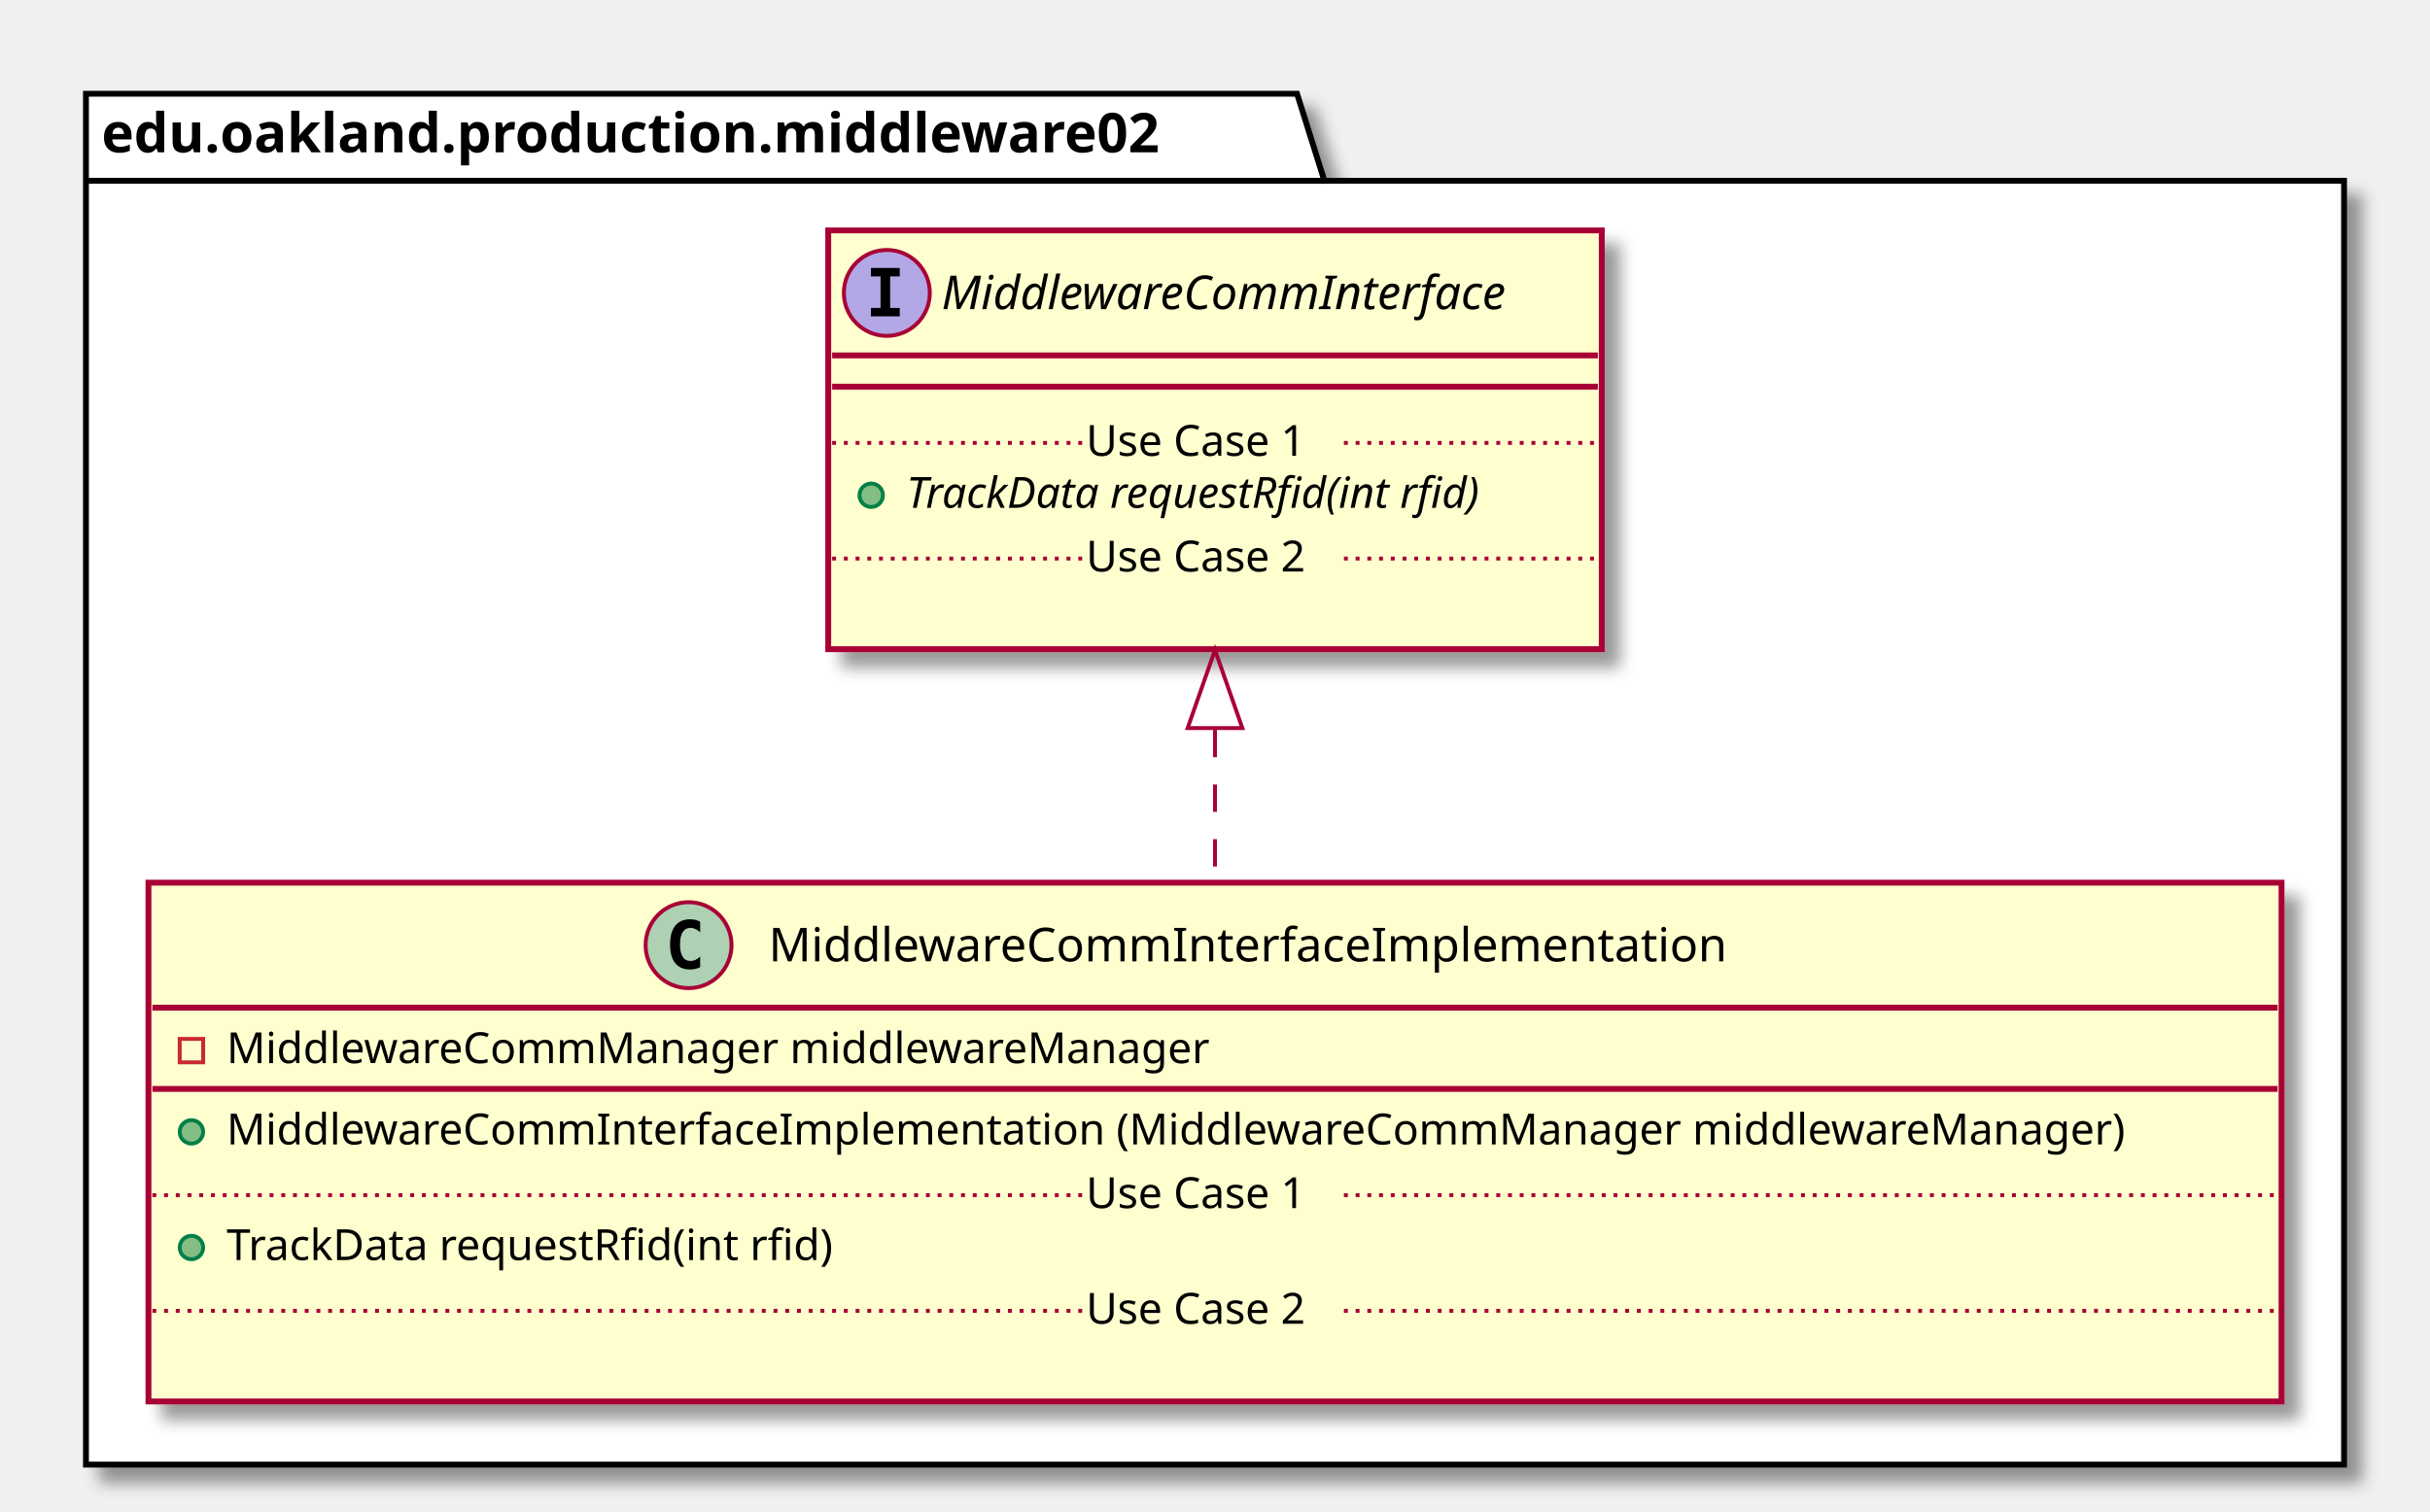
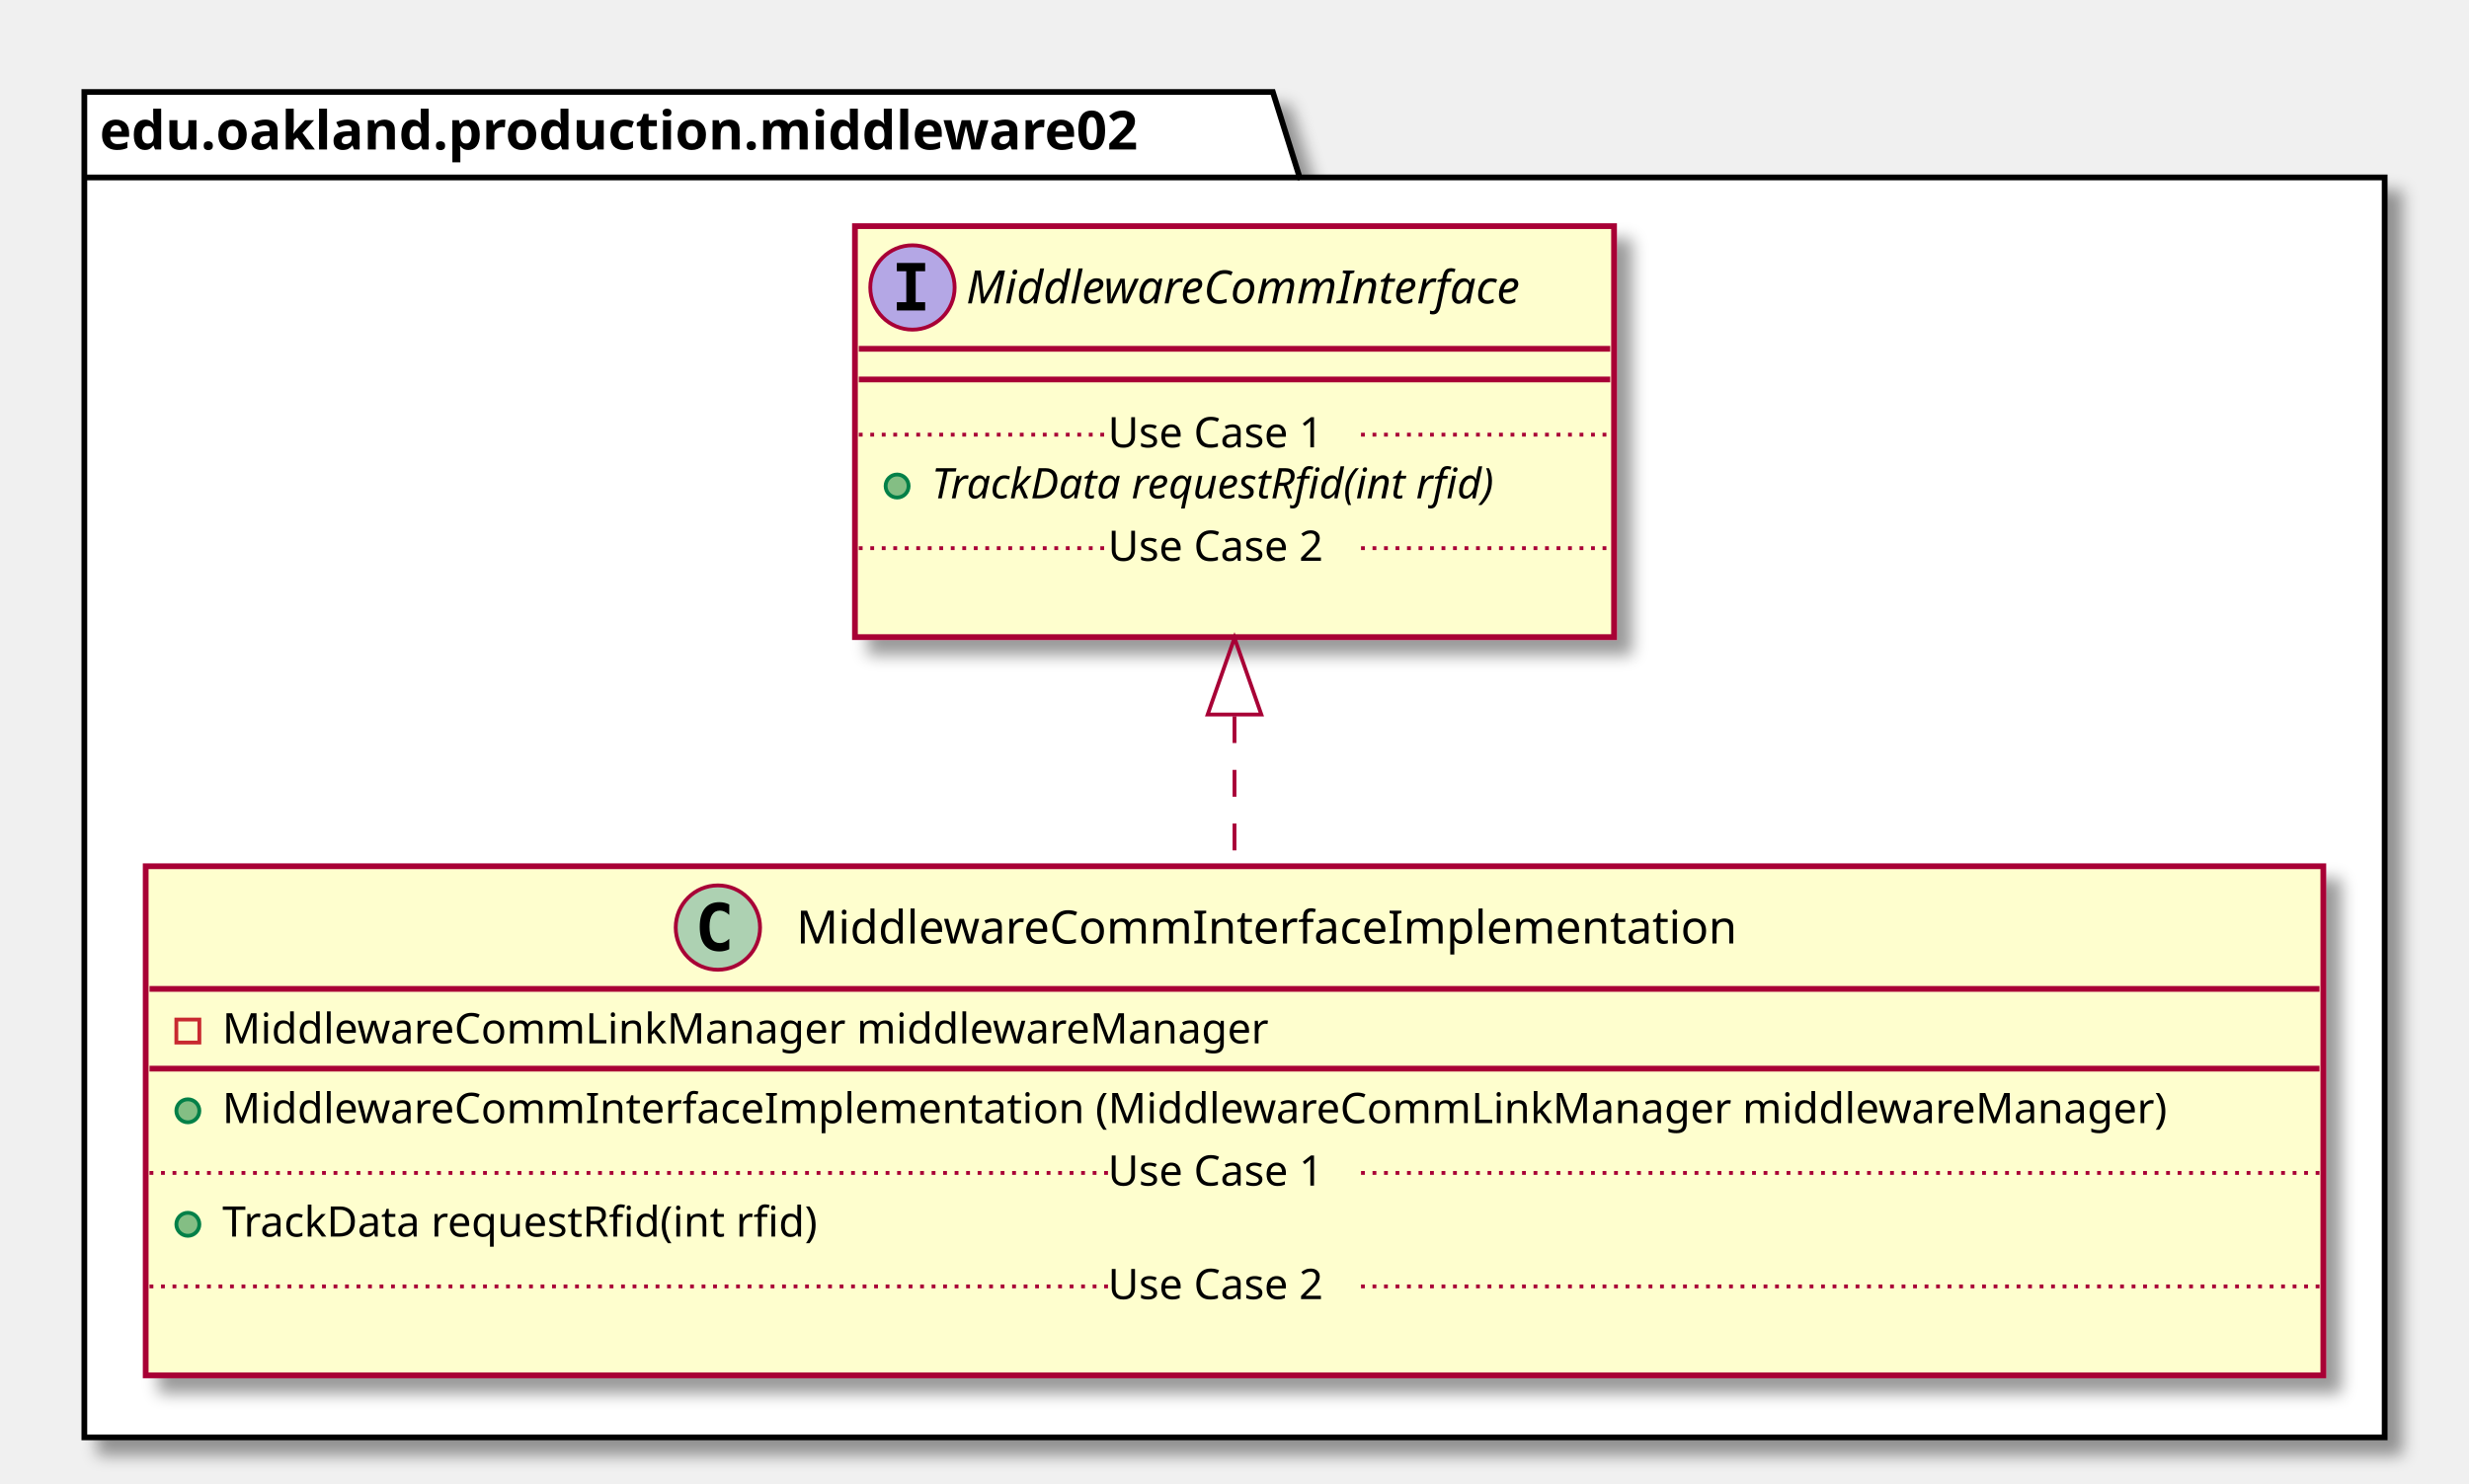
- <svg xmlns="http://www.w3.org/2000/svg" contentScriptType="application/ecmascript" contentStyleType="text/css" height="387px" preserveAspectRatio="none" style="width:622px;height:387px;" version="1.1" viewBox="0 0 622 387" width="622px" zoomAndPan="magnify">
+ <svg xmlns="http://www.w3.org/2000/svg" contentScriptType="application/ecmascript" contentStyleType="text/css" height="387px" preserveAspectRatio="none" style="width:644px;height:387px;" version="1.1" viewBox="0 0 644 387" width="644px" zoomAndPan="magnify">
  <defs>
-     <filter height="300%" id="f1ncox9z33peft" width="300%" x="-1" y="-1">
+     <filter height="300%" id="f1dyn08vymx31h" width="300%" x="-1" y="-1">
      <feGaussianBlur result="blurOut" stdDeviation="2.0" />
      <feColorMatrix in="blurOut" result="blurOut2" type="matrix" values="0 0 0 0 0 0 0 0 0 0 0 0 0 0 0 0 0 0 .4 0" />
      <feOffset dx="4.0" dy="4.0" in="blurOut2" result="blurOut3" />
      <feBlend in="SourceGraphic" in2="blurOut3" mode="normal" />
    </filter>
  </defs>
  <g>
-     <polygon fill="#FFFFFF" filter="url(#f1ncox9z33peft)" points="22,24,332,24,339,46.297,600,46.297,600,375,22,375,22,24" style="stroke: #000000; stroke-width: 1.5;" />
+     <polygon fill="#FFFFFF" filter="url(#f1dyn08vymx31h)" points="22,24,332,24,339,46.297,622,46.297,622,375,22,375,22,24" style="stroke: #000000; stroke-width: 1.5;" />
    <line style="stroke: #000000; stroke-width: 1.5;" x1="22" x2="339" y1="46.297" y2="46.297" />
    <text fill="#000000" font-family="sans-serif" font-size="14" font-weight="bold" lengthAdjust="spacingAndGlyphs" textLength="304" x="26" y="38.995">edu.oakland.production.middleware02</text>
-     <rect fill="#FEFECE" filter="url(#f1ncox9z33peft)" height="132.828" id="MiddlewareCommInterfaceImplementation" style="stroke: #A80036; stroke-width: 1.5;" width="546" x="38" y="226" />
-     <ellipse cx="176.25" cy="242" fill="#ADD1B2" rx="11" ry="11" style="stroke: #A80036; stroke-width: 1.0;" />
-     <path d="M179.219,247.641 Q178.641,247.938 178,248.078 Q177.359,248.234 176.656,248.234 Q174.156,248.234 172.828,246.594 Q171.516,244.938 171.516,241.812 Q171.516,238.688 172.828,237.031 Q174.156,235.375 176.656,235.375 Q177.359,235.375 178,235.531 Q178.656,235.688 179.219,235.984 L179.219,238.703 Q178.594,238.125 178,237.859 Q177.406,237.578 176.781,237.578 Q175.438,237.578 174.75,238.656 Q174.062,239.719 174.062,241.812 Q174.062,243.906 174.75,244.984 Q175.438,246.047 176.781,246.047 Q177.406,246.047 178,245.781 Q178.594,245.5 179.219,244.922 L179.219,247.641 Z " />
-     <text fill="#000000" font-family="sans-serif" font-size="12" lengthAdjust="spacingAndGlyphs" textLength="261" x="196.75" y="246.154">MiddlewareCommInterfaceImplementation</text>
-     <line style="stroke: #A80036; stroke-width: 1.5;" x1="39" x2="583" y1="258" y2="258" />
+     <rect fill="#FEFECE" filter="url(#f1dyn08vymx31h)" height="132.828" id="MiddlewareCommInterfaceImplementation" style="stroke: #A80036; stroke-width: 1.5;" width="568" x="38" y="226" />
+     <ellipse cx="187.25" cy="242" fill="#ADD1B2" rx="11" ry="11" style="stroke: #A80036; stroke-width: 1.0;" />
+     <path d="M190.219,247.641 Q189.641,247.938 189,248.078 Q188.359,248.234 187.656,248.234 Q185.156,248.234 183.828,246.594 Q182.516,244.938 182.516,241.812 Q182.516,238.688 183.828,237.031 Q185.156,235.375 187.656,235.375 Q188.359,235.375 189,235.531 Q189.656,235.688 190.219,235.984 L190.219,238.703 Q189.594,238.125 189,237.859 Q188.406,237.578 187.781,237.578 Q186.438,237.578 185.75,238.656 Q185.062,239.719 185.062,241.812 Q185.062,243.906 185.75,244.984 Q186.438,246.047 187.781,246.047 Q188.406,246.047 189,245.781 Q189.594,245.5 190.219,244.922 L190.219,247.641 Z " />
+     <text fill="#000000" font-family="sans-serif" font-size="12" lengthAdjust="spacingAndGlyphs" textLength="261" x="207.75" y="246.154">MiddlewareCommInterfaceImplementation</text>
+     <line style="stroke: #A80036; stroke-width: 1.5;" x1="39" x2="605" y1="258" y2="258" />
    <rect fill="none" height="6" style="stroke: #C82930; stroke-width: 1.0;" width="6" x="46" y="266" />
-     <text fill="#000000" font-family="sans-serif" font-size="11" lengthAdjust="spacingAndGlyphs" textLength="269" x="58" y="272.21">MiddlewareCommManager middlewareManager</text>
-     <line style="stroke: #A80036; stroke-width: 1.5;" x1="39" x2="583" y1="278.805" y2="278.805" />
+     <text fill="#000000" font-family="sans-serif" font-size="11" lengthAdjust="spacingAndGlyphs" textLength="291" x="58" y="272.21">MiddlewareCommLinkManager middlewareManager</text>
+     <line style="stroke: #A80036; stroke-width: 1.5;" x1="39" x2="605" y1="278.805" y2="278.805" />
    <ellipse cx="49" cy="289.805" fill="#84BE84" rx="3" ry="3" style="stroke: #038048; stroke-width: 1.0;" />
-     <text fill="#000000" font-family="sans-serif" font-size="11" lengthAdjust="spacingAndGlyphs" textLength="520" x="58" y="293.015">MiddlewareCommInterfaceImplementation (MiddlewareCommManager middlewareManager)</text>
+     <text fill="#000000" font-family="sans-serif" font-size="11" lengthAdjust="spacingAndGlyphs" textLength="542" x="58" y="293.015">MiddlewareCommInterfaceImplementation (MiddlewareCommLinkManager middlewareManager)</text>
    <ellipse cx="49" cy="319.414" fill="#84BE84" rx="3" ry="3" style="stroke: #038048; stroke-width: 1.0;" />
    <text fill="#000000" font-family="sans-serif" font-size="11" lengthAdjust="spacingAndGlyphs" textLength="171" x="58" y="322.625">TrackData requestRfid(int rfid)</text>
-     <line style="stroke: #A80036; stroke-width: 1.0; stroke-dasharray: 1.0,2.0;" x1="39" x2="278" y1="306.012" y2="306.012" />
-     <text fill="#000000" font-family="sans-serif" font-size="11" lengthAdjust="spacingAndGlyphs" textLength="66" x="278" y="309.32">Use Case 1</text>
-     <line style="stroke: #A80036; stroke-width: 1.0; stroke-dasharray: 1.0,2.0;" x1="344" x2="583" y1="306.012" y2="306.012" />
+     <line style="stroke: #A80036; stroke-width: 1.0; stroke-dasharray: 1.0,2.0;" x1="39" x2="289" y1="306.012" y2="306.012" />
+     <text fill="#000000" font-family="sans-serif" font-size="11" lengthAdjust="spacingAndGlyphs" textLength="66" x="289" y="309.32">Use Case 1</text>
+     <line style="stroke: #A80036; stroke-width: 1.0; stroke-dasharray: 1.0,2.0;" x1="355" x2="605" y1="306.012" y2="306.012" />
    <text fill="#000000" font-family="sans-serif" font-size="11" lengthAdjust="spacingAndGlyphs" textLength="0" x="48" y="352.234" />
-     <line style="stroke: #A80036; stroke-width: 1.0; stroke-dasharray: 1.0,2.0;" x1="39" x2="278" y1="335.621" y2="335.621" />
-     <text fill="#000000" font-family="sans-serif" font-size="11" lengthAdjust="spacingAndGlyphs" textLength="66" x="278" y="338.929">Use Case 2</text>
-     <line style="stroke: #A80036; stroke-width: 1.0; stroke-dasharray: 1.0,2.0;" x1="344" x2="583" y1="335.621" y2="335.621" />
-     <rect fill="#FEFECE" filter="url(#f1ncox9z33peft)" height="107.219" id="MiddlewareCommInterface" style="stroke: #A80036; stroke-width: 1.5;" width="198" x="212" y="59" />
-     <ellipse cx="227" cy="75" fill="#B4A7E5" rx="11" ry="11" style="stroke: #A80036; stroke-width: 1.0;" />
-     <path d="M222.922,70.766 L222.922,68.609 L230.312,68.609 L230.312,70.766 L227.844,70.766 L227.844,78.844 L230.312,78.844 L230.312,81 L222.922,81 L222.922,78.844 L225.391,78.844 L225.391,70.766 L222.922,70.766 Z " />
-     <text fill="#000000" font-family="sans-serif" font-size="12" font-style="italic" lengthAdjust="spacingAndGlyphs" textLength="166" x="241" y="79.154">MiddlewareCommInterface</text>
-     <line style="stroke: #A80036; stroke-width: 1.5;" x1="213" x2="409" y1="91" y2="91" />
-     <line style="stroke: #A80036; stroke-width: 1.5;" x1="213" x2="409" y1="99" y2="99" />
-     <ellipse cx="223" cy="126.805" fill="#84BE84" rx="3" ry="3" style="stroke: #038048; stroke-width: 1.0;" />
-     <text fill="#000000" font-family="sans-serif" font-size="11" font-style="italic" lengthAdjust="spacingAndGlyphs" textLength="171" x="232" y="130.015">TrackData requestRfid(int rfid)</text>
-     <line style="stroke: #A80036; stroke-width: 1.0; stroke-dasharray: 1.0,2.0;" x1="213" x2="278" y1="113.402" y2="113.402" />
-     <text fill="#000000" font-family="sans-serif" font-size="11" lengthAdjust="spacingAndGlyphs" textLength="66" x="278" y="116.71">Use Case 1</text>
-     <line style="stroke: #A80036; stroke-width: 1.0; stroke-dasharray: 1.0,2.0;" x1="344" x2="409" y1="113.402" y2="113.402" />
-     <text fill="#000000" font-family="sans-serif" font-size="11" lengthAdjust="spacingAndGlyphs" textLength="0" x="222" y="159.625" />
-     <line style="stroke: #A80036; stroke-width: 1.0; stroke-dasharray: 1.0,2.0;" x1="213" x2="278" y1="143.012" y2="143.012" />
-     <text fill="#000000" font-family="sans-serif" font-size="11" lengthAdjust="spacingAndGlyphs" textLength="66" x="278" y="146.32">Use Case 2</text>
-     <line style="stroke: #A80036; stroke-width: 1.0; stroke-dasharray: 1.0,2.0;" x1="344" x2="409" y1="143.012" y2="143.012" />
-     <path d="M311,186.86 C311,199.78 311,213.15 311,225.85 " fill="none" id="MiddlewareCommInterface&lt;-MiddlewareCommInterfaceImplementation" style="stroke: #A80036; stroke-width: 1.0; stroke-dasharray: 7.0,7.0;" />
-     <polygon fill="none" points="304,186.42,311,166.42,318,186.42,304,186.42" style="stroke: #A80036; stroke-width: 1.0;" />
+     <line style="stroke: #A80036; stroke-width: 1.0; stroke-dasharray: 1.0,2.0;" x1="39" x2="289" y1="335.621" y2="335.621" />
+     <text fill="#000000" font-family="sans-serif" font-size="11" lengthAdjust="spacingAndGlyphs" textLength="66" x="289" y="338.929">Use Case 2</text>
+     <line style="stroke: #A80036; stroke-width: 1.0; stroke-dasharray: 1.0,2.0;" x1="355" x2="605" y1="335.621" y2="335.621" />
+     <rect fill="#FEFECE" filter="url(#f1dyn08vymx31h)" height="107.219" id="MiddlewareCommInterface" style="stroke: #A80036; stroke-width: 1.5;" width="198" x="223" y="59" />
+     <ellipse cx="238" cy="75" fill="#B4A7E5" rx="11" ry="11" style="stroke: #A80036; stroke-width: 1.0;" />
+     <path d="M233.922,70.766 L233.922,68.609 L241.312,68.609 L241.312,70.766 L238.844,70.766 L238.844,78.844 L241.312,78.844 L241.312,81 L233.922,81 L233.922,78.844 L236.391,78.844 L236.391,70.766 L233.922,70.766 Z " />
+     <text fill="#000000" font-family="sans-serif" font-size="12" font-style="italic" lengthAdjust="spacingAndGlyphs" textLength="166" x="252" y="79.154">MiddlewareCommInterface</text>
+     <line style="stroke: #A80036; stroke-width: 1.5;" x1="224" x2="420" y1="91" y2="91" />
+     <line style="stroke: #A80036; stroke-width: 1.5;" x1="224" x2="420" y1="99" y2="99" />
+     <ellipse cx="234" cy="126.805" fill="#84BE84" rx="3" ry="3" style="stroke: #038048; stroke-width: 1.0;" />
+     <text fill="#000000" font-family="sans-serif" font-size="11" font-style="italic" lengthAdjust="spacingAndGlyphs" textLength="171" x="243" y="130.015">TrackData requestRfid(int rfid)</text>
+     <line style="stroke: #A80036; stroke-width: 1.0; stroke-dasharray: 1.0,2.0;" x1="224" x2="289" y1="113.402" y2="113.402" />
+     <text fill="#000000" font-family="sans-serif" font-size="11" lengthAdjust="spacingAndGlyphs" textLength="66" x="289" y="116.71">Use Case 1</text>
+     <line style="stroke: #A80036; stroke-width: 1.0; stroke-dasharray: 1.0,2.0;" x1="355" x2="420" y1="113.402" y2="113.402" />
+     <text fill="#000000" font-family="sans-serif" font-size="11" lengthAdjust="spacingAndGlyphs" textLength="0" x="233" y="159.625" />
+     <line style="stroke: #A80036; stroke-width: 1.0; stroke-dasharray: 1.0,2.0;" x1="224" x2="289" y1="143.012" y2="143.012" />
+     <text fill="#000000" font-family="sans-serif" font-size="11" lengthAdjust="spacingAndGlyphs" textLength="66" x="289" y="146.32">Use Case 2</text>
+     <line style="stroke: #A80036; stroke-width: 1.0; stroke-dasharray: 1.0,2.0;" x1="355" x2="420" y1="143.012" y2="143.012" />
+     <path d="M322,186.86 C322,199.78 322,213.15 322,225.85 " fill="none" id="MiddlewareCommInterface&lt;-MiddlewareCommInterfaceImplementation" style="stroke: #A80036; stroke-width: 1.0; stroke-dasharray: 7.0,7.0;" />
+     <polygon fill="none" points="315,186.42,322,166.42,329,186.42,315,186.42" style="stroke: #A80036; stroke-width: 1.0;" />
  </g>
</svg>
